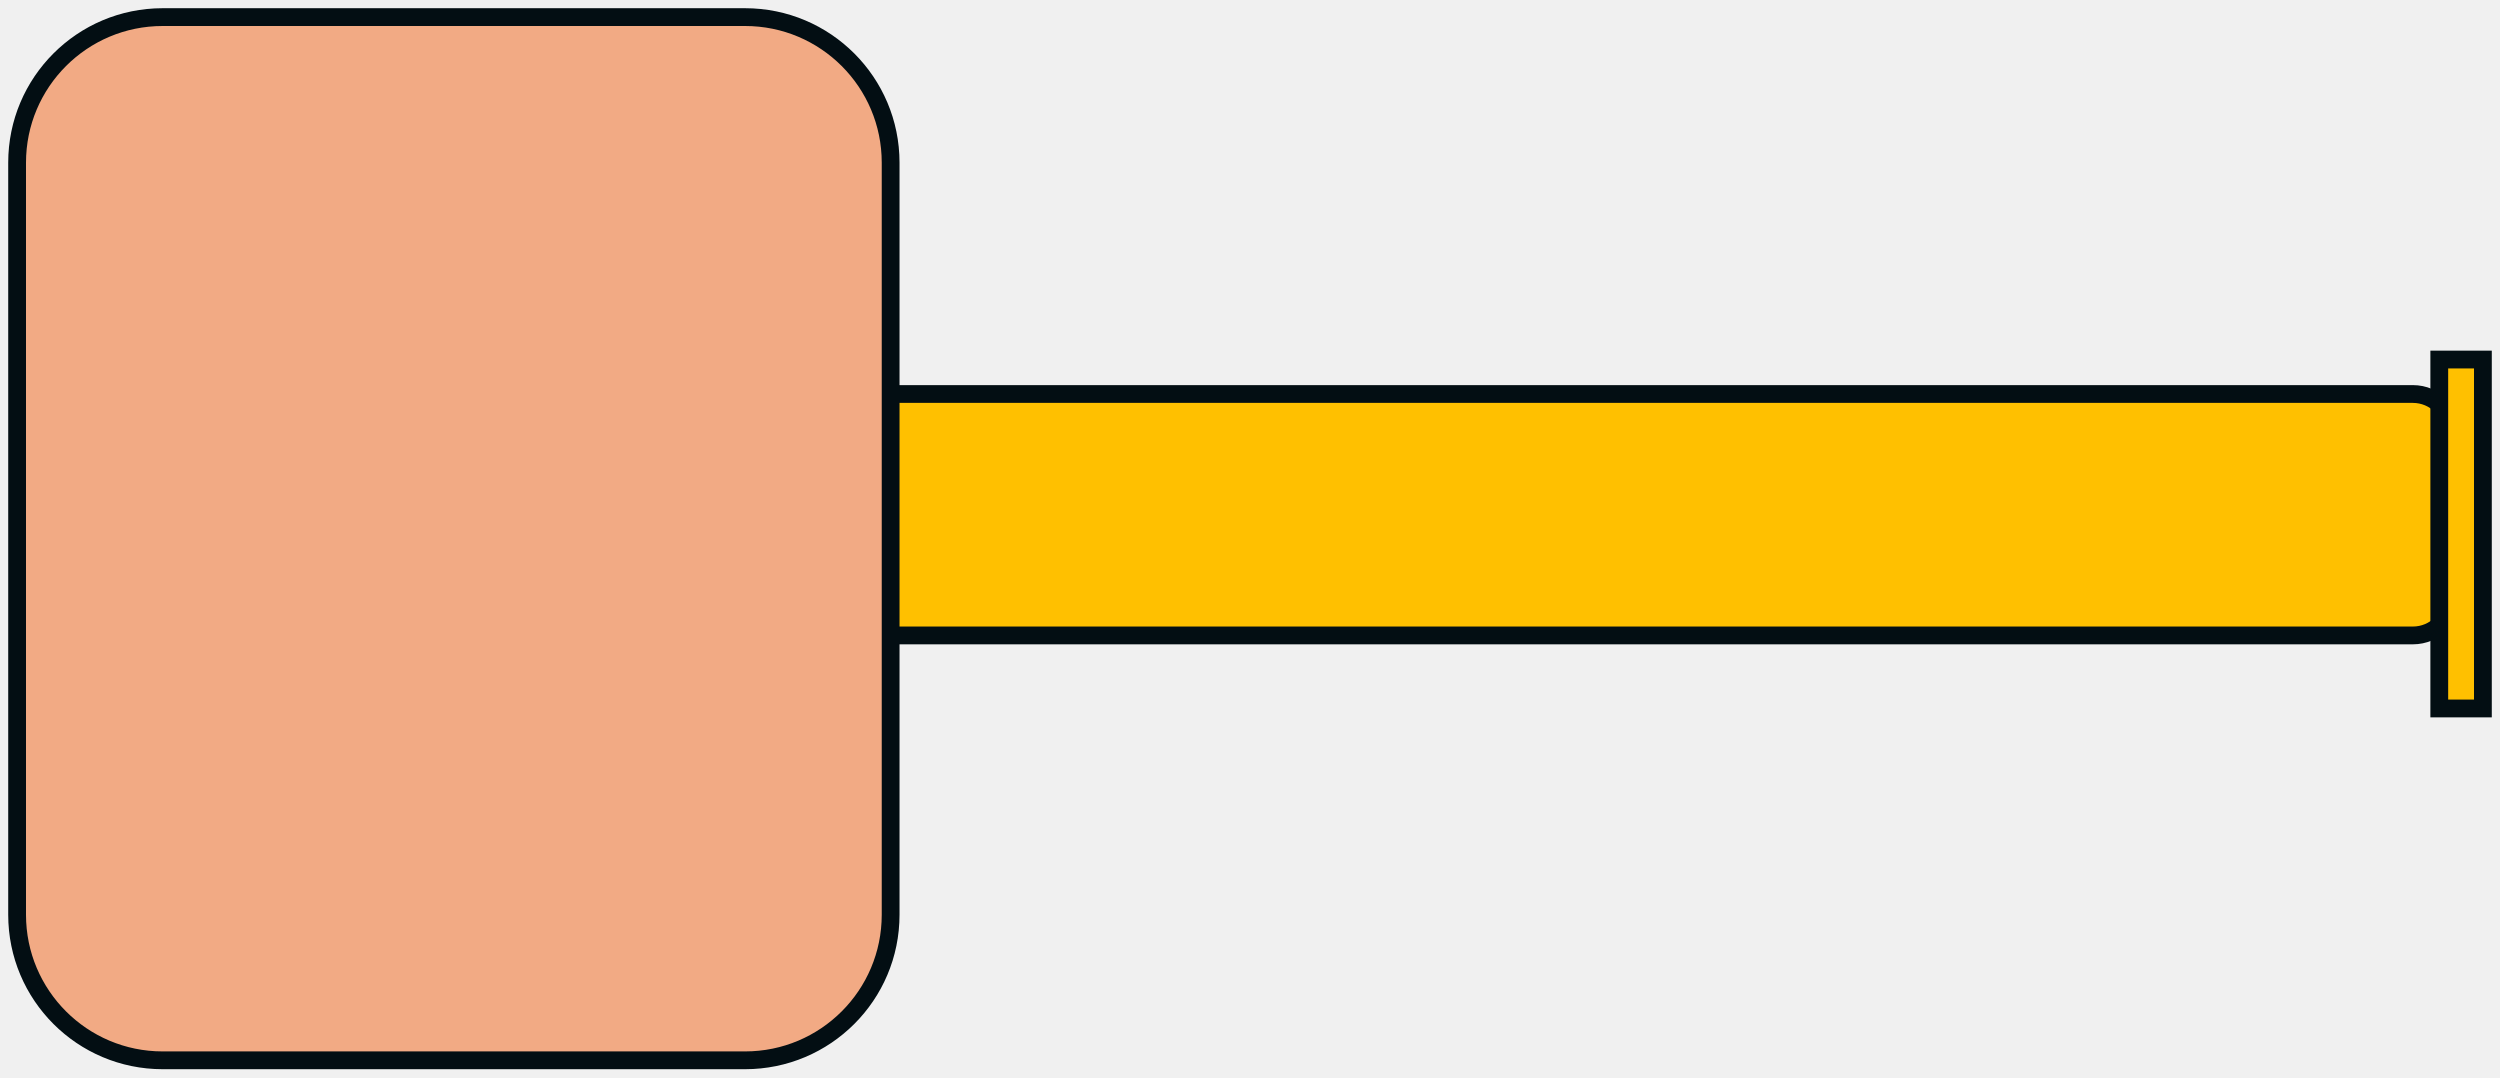
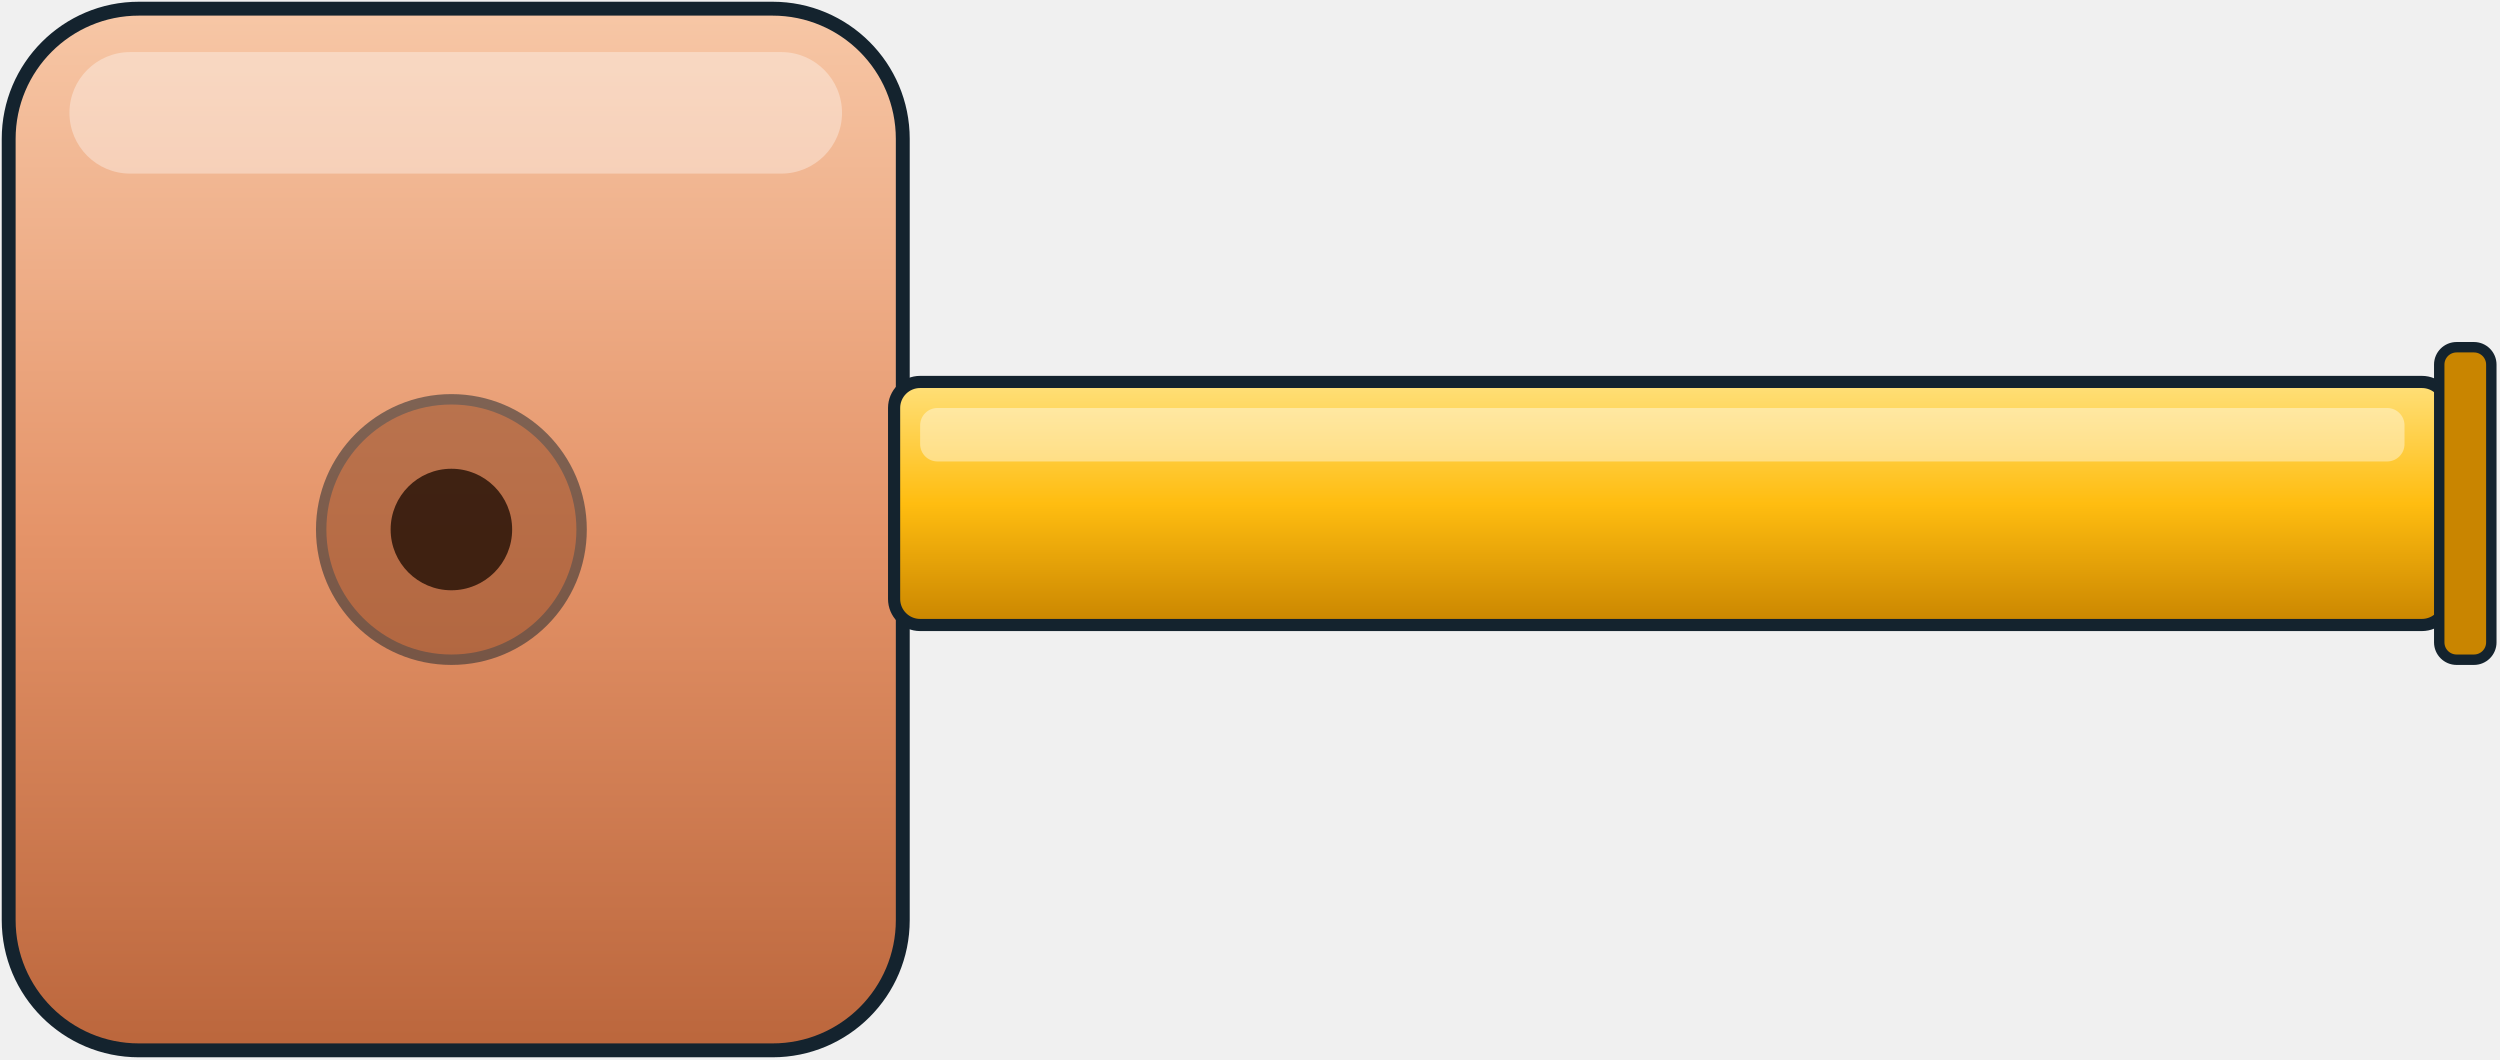
- <svg xmlns="http://www.w3.org/2000/svg" viewBox="-2 -2 292.32 125.98" width="292.32" height="125.98">
-   <rect x="51.28" y="44.07" width="233.55" height="28.23" rx="4.7" fill="#ffc000" stroke="#030e13" stroke-width="2.08" />
-   <rect x="283.22" y="40.04" width="5.1" height="40.8" fill="#ffc000" stroke="#030e13" stroke-width="2.08" />
-   <rect x="0" y="0" width="102.14" height="121.98" rx="17.02" fill="#f2aa84" stroke="#030e13" stroke-width="2.08" />
+ <svg xmlns="http://www.w3.org/2000/svg" viewBox="0 0 288 122" width="288" height="122">
+   <defs>
+     <linearGradient id="fs-pump" x1="0" y1="0" x2="0" y2="1">
+       <stop offset="0" stop-color="#f7c7a6" />
+       <stop offset="0.5" stop-color="#e59469" />
+       <stop offset="1" stop-color="#bb663c" />
+     </linearGradient>
+     <linearGradient id="fs-rod" x1="0" y1="0" x2="0" y2="1">
+       <stop offset="0" stop-color="#ffe07a" />
+       <stop offset="0.5" stop-color="#ffbd10" />
+       <stop offset="1" stop-color="#c98500" />
+     </linearGradient>
+   </defs>
+   <rect x="1" y="1" width="103" height="120" rx="15" fill="url(#fs-pump)" stroke="#14232e" stroke-width="1.6" />
+   <rect x="8" y="6" width="89" height="14" rx="7" fill="#fff" opacity=".35" />
+   <circle cx="52" cy="61" r="15" fill="#8a4524" opacity=".5" stroke="#14232e" stroke-width="1.2" />
+   <circle cx="52" cy="61" r="7" fill="#2a1408" opacity=".85" />
+   <rect x="103" y="44" width="179" height="28" rx="3" fill="url(#fs-rod)" stroke="#14232e" stroke-width="1.4" />
+   <rect x="106" y="47" width="171" height="6.16" rx="2" fill="#fff" opacity=".4" />
+   <rect x="281" y="40" width="6" height="36" rx="2" fill="#c98500" stroke="#14232e" stroke-width="1.2" />
</svg>
